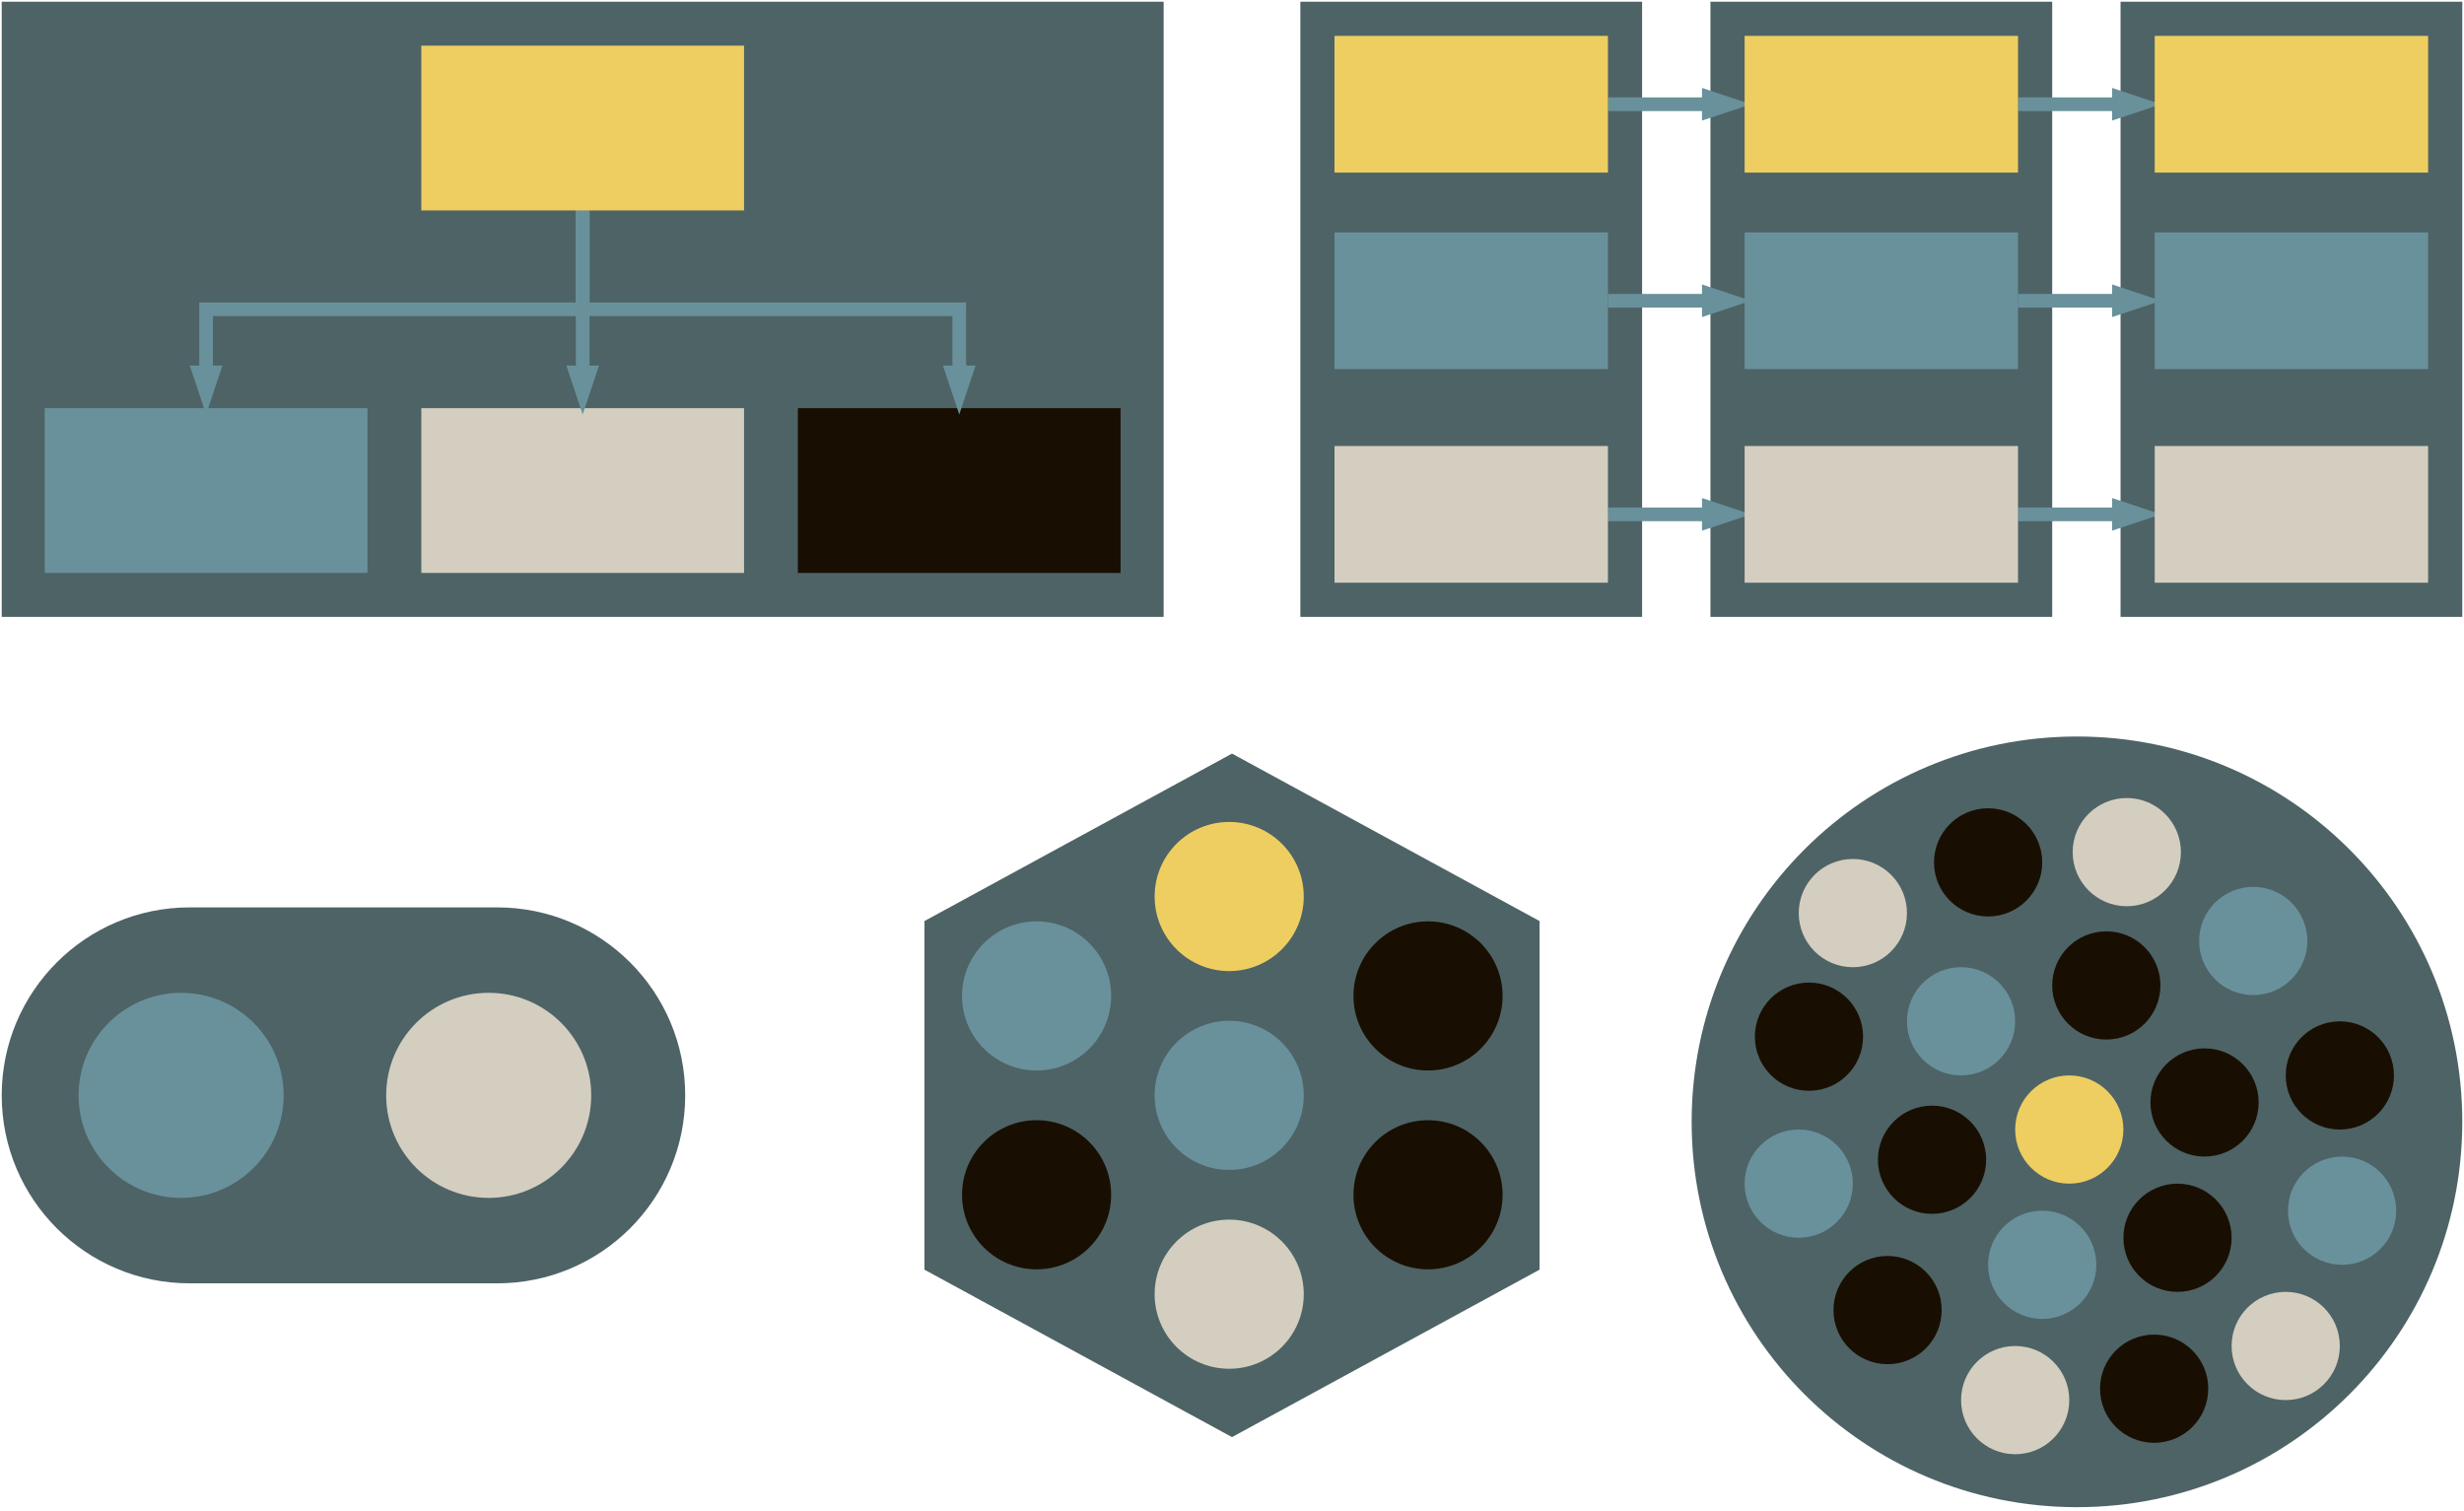
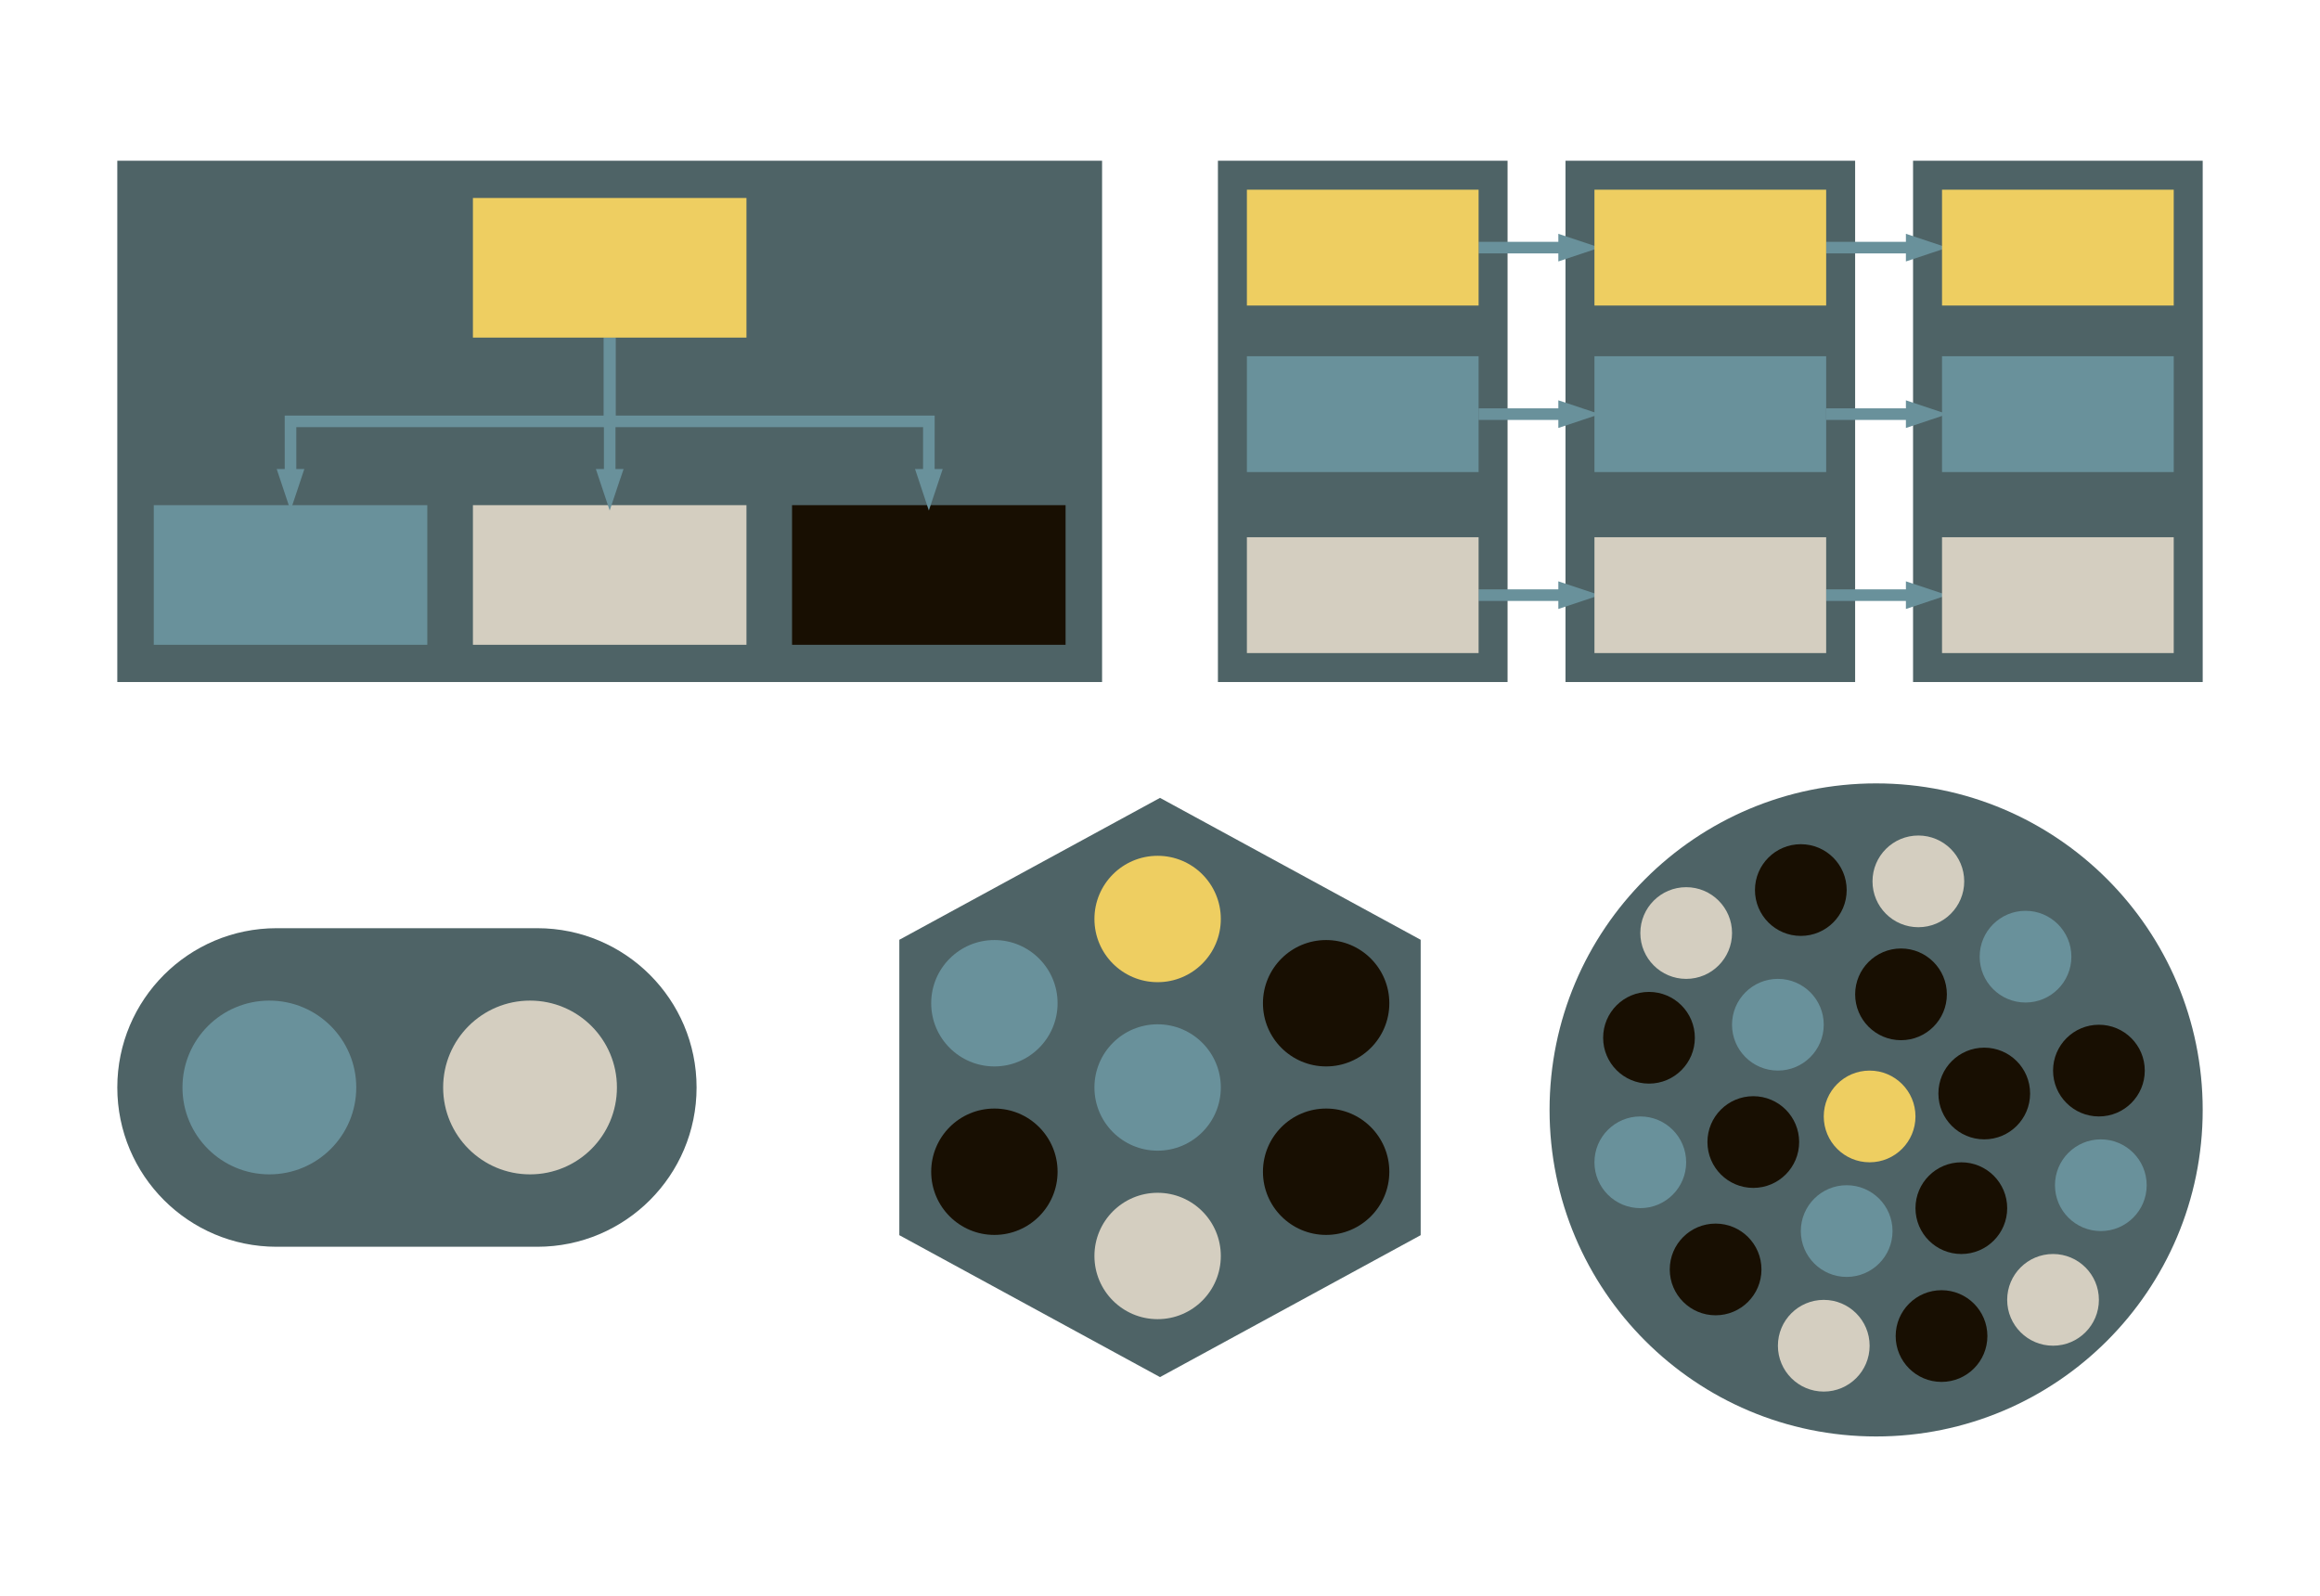
- <svg xmlns="http://www.w3.org/2000/svg" host="65bd71144e" version="1.1" width="721px" height="442px" viewBox="-0.5 -0.5 721 442" content="&lt;mxfile&gt;&lt;diagram id=&quot;NhqJ_ardOWNHqCwG6pmV&quot; name=&quot;Page-1&quot;&gt;7Vxbc+o2EP41eYxHd1uPDeGcPrQznUlnevLoAw64cTBjnIT011fGli3ZBsyJsEQGkyFo5Rvf7qfd1crc4MnL9nsWrpd/pvMouUFgvr3B9zcIQQCY+FdIPkoJRbQULLJ4XopAI3iI/4vkkZX0NZ5Hm0pWivI0TfJ4rQtn6WoVzXJNFmZZ+q7v9pQmc02wDhdRR/AwC5Ou9J94ni9LaQBAI/89ihfL6sqUVh0/w9nzIktfV9XlbhCGAXgCqOx+CeWpqv03y3CevisiPL3BkyxN8/LTy3YSJQW0Omrf9vTWt51Fq3zQAdAvD3kLk9dI3vPuzvIPCYY4ROAuGnfvyziPHtbhrOh5F6oXsmX+kogWFB/DzbpUxlO8jcQV7jZ5lj5HkzRJMyFdpaviJE9xkkiRwIdMGWZMyLv3Xn2dtyjLo60iqr7L9yh9ifLsQ+xS9VJMvMrQKsNDfoX0e6NGsZ/ca6koURGHlfks6is0GIoPFYz7ICXHId2ZSAHRDrdjsGaziiHCzPbj1wu2AVAJ0BDFqAdRSQwVTyjJ/Bk0GT4FTHAczNHRQzp8lHbQg73oBSbQCy4cPUosouejC0ePMYvoyXOojmQunGzVTLN8mS7SVZhMG+mdDmezzx9puq5A/DfK849qPAxf81SHONrG+Q/l82NxKjGsl637bXXmXeNDNlbiq/1QG8pRRbM5bNeSx23yMMurO0G73vlvRewhmj+TdPb89zJeleJvcVLf4GquHKJrXtgE4xzyu7pHBh/kkEFs0tdsVkFMKucjbm0RVbsxXsoK+A+aTRYlYR6/6THQZ2yAnOQKBzBoSEBxTybTCTA0emOdQTDoUijoYRAxMfywK4HGJxCjXQLJGHJ8Asm7OZcLmk4nU7aXWGcgEBuRP8GVPxb4w3r4A63xh1lwQDWE53BACHnjUSiAHbSuFDo/hXgPhbA1CvELj+HqyTkbMZx/JdD4BJLxmkYgYotA8m4uNoZrE2jMGI5f+WOBP7LkovKHWuOPNNhLjeE6DmjUGM43PYM+tv9mvkX/bXoCa+yxuw3emGO36bmLsXnbMbxRecsHDHvnrcwaxRK1CrOYdKFkPVAyE1Ai21CaHA8htYklhAPALJZArId/1XodR/hTngEchADL42SVn/dUtvqICX0jEAyYVdosw3XxcRltQxF9CtWvoywW14qyRvqXFKEhnkOYWxX1nVxM3JTHEb4Lj3MRoBW3dH/L99hkreTBVnnbUsmtrP4fXSZgpNg4wE/bGyxPQLM2aA9w9dXBkmCPYSoojQDGwKeE9bihPft8CukBXv28SFcLqgwhHfge8pVX4A7SA0aZi7BpmQYxDzPEg4AC6hNfnkCuTQg8GKgvd/RgfYlcnSWcUw8uID1gudJFjC2yFxKPEgKxzzEEmJCgFbU4O8gPmPP/Qopw1wfwAXPH9jIX0z5ABNaiW305owgIB8Q95057ji+GxORsEfaAtG/UxZC1Qo4b3ygAYdemu04ASPYij3Kk/OEWPQOPiwTAh6R8xx3748Qj2tbDzsBD8gS7dwNr7rHVpT5NaehR6TlWJmoqQ49q394y0fAaT7s69AsFpgPmpBaKcM9qUzy0UDTQ6JCnWJx4DwyYi41VQQcd6S9QFXm+uvFLoarViu6VqhpVmftUHZB8G6fqweTjZKoijDwugt7m70KoKkOlK1UdoKrvPlVdq5Wb96p7ULNPVT5gkYe9OcpT1SDGSA8yZdO0IEiq93YHTAw9pm09ati3z6fU4HQZ6lQ1UO63C83Y71kBYQ1tp0tRJ6MdcA8A3Gw68n6g9zpk9E7XqU4fe6CHdKsnIPB8h8zeej3KpNkzBrxAMWvSgl7vdcjqna5Vna6FxsRrN9sQwQW8nS5JnYw3AYcGe+S7OtjXvxfwNfRAqcjNeYOQr+uBQK1XdjuhB+vLQ43yAVCPqEG9pgfEgbt6QLb1YDT6CQ7yAWJ39WA9AzapB1+EnAf0wIWWVLa45B+sp8BGxyWKD+iBEKLzwSE1fK3c2KeH1ICgs2r4Urlx+0E23PMklj2orafFRh96E65WTQBaaTEJtF6Xxn/rebFRNfD2szYE9z0EZg/uL5UWF2FPj13L4YZiV60eWs+KjVo9aeVfQbfQZQ9q64mv0R8nYfTA9CcG1I3pT9FsfpR416f88DOe/g8=&lt;/diagram&gt;&lt;/mxfile&gt;" style="background-color: rgb(24, 15, 2);">
+ <svg xmlns="http://www.w3.org/2000/svg" host="65bd71144e" version="1.1" width="801px" height="551px" viewBox="-0.5 -0.5 801 551" content="&lt;mxfile&gt;&lt;diagram id=&quot;NhqJ_ardOWNHqCwG6pmV&quot; name=&quot;Page-1&quot;&gt;7Vzfc6M2EP5r8ngM+oGQHhvHd31oZzpznendI2cTm4YYDyYXp399hZFAAozxRUZyxjjjWCvA+Nv9VrtawR2aPe+/5NF2/We2jNM76C/3d+jhDkLgY5//KyVvlQTTsBKs8mRZifxG8DX5L5ZHCulLsox3QlaJiixLi2SrCxfZZhMvCk0W5Xn2qu/2mKVLTbCNVnFH8HURpV3pP8myWFdS6vuN/Pc4Wa3FNweB6PgRLZ5WefayEV93BxGg/qMPq+7nSJ5K7L9bR8vsVRGh+R2a5VlWVJ+e97M4LaHVUft8pLe+7DzeFKMOAEIvP6P0JZbXfLiy4k2CwQ/huPPG/es6KeKv22hR9rxy1XPZunhOeQvwj9FuWynjMdnH/Bvud0WePcWzLM1yLt1km/Ikj0maShHHB88JIoTLu9cufs7POC/ivSISv+VLnD3HRf7GdxG9AcJeUB0kDA+GAunXRo18P7nXWlGiIo6E+azqb2gw5B8EjMcgxachPZhICdEBt1Ow5gvBEG5mx/HrBdsAqJLLAlEEexCVxFDxBJLM70GToHPA9E+DOTl6UIcvCDrogV70qAn06JWjF2CL6IXwytEjxCJ68hzqQLLkg6xoZnmxzlbZJkrnjfReh7PZ548s2woQ/42L4k34w+ilyHSI431SfFM+fy9Pxd161XrYizMfGm+yseE/7ZvaUI4qm81hh5Y8bldEeSGuBB56l7+VsQdv/kizxdPf62RTiT8naX2Bm6VyiK55bhOEMcDu6x4ZfOAhg9hlL/lCQIzF4MMvbRWL3QirZCX8g2aTx2lUJD/1GOg9NoDPGgpHMGhMQPGAZ/OZb8h7I51BgHYpRHsYhE24H3Ij0PQEIkGXQDKGnJ5A8mouNQTN57M5OUqsCxCITMgfeuOPBf6QHv4Aa/whFgagGsJLDEAQetNRiIIOWjcKXZ5CrIdCyBqF2JXHcPXknI0YLrwRaHoCyXhNIxC2RSB5NVcbw7UJNGUMx278scAfWXJR+RNY44802GuN4ToD0KQxXGh6Bn3q8ZuEFsdv0xNYU/vuNnhT+m7TcxdT87ZjeJPylo1we5etzBrFErYKswh3oSQ9UBITUELbUJr0hyCwiSUAI8Asl0Bsx//Ueh1H9EOewR+EAMnjZJWf9VS2+ogJQiMQjJhV2q2jbflxHe8jHn1y1W/jPOHfFeeN9C8pgmNGDm5uIuo7u5i4q47D7BAeFzxAKy/p4RM7YpO1kkdb5aeWSj7J6v/JZQJGio0jxml7zvIMNGuD9nymvjpYYuQRFHBKQx8hPwww6RmGjuzzLqRHjOqXRVosqDKENA09GCov6g7SI7zMVdi0TIOIhwhklAZ+EOJQnkCuTaAeoOrLHT1YXyJXZwmX1IMLSI9YrnQVvkX2AuwFGAMUMgR8hDFtRS3OOvkRc/4fSBHujgFsxNyxvczF9BjAA2verb6cUQQAI+KeS6c9pxdDInyxCHtE2jfpYshaIaeNbxKAkGvTXWcAJHuhFzCo/KEWPanHeAIQAly9o479MexhbethJ/WgPMHh3cCae2R1qU9TGvqu9JwqEzWVoe9q39Ey0fgaT7s69AsFpgFzUgtFqGe1KRpbKBppdNBTLI6/UwPmYmNV0OBA+gtUhV6obuxaqGq1onujqkZV4j5VRyTfxqk6mHycTVWIoMd40Nv8XQlVZah0o6oDVA3dp6prtXLzo+oR1OxTlY1Y5GFvjvJcNXAf6QGibJoWOEn13q7DRMAj2tajhmP7vEsNTpehzlVDwMJ2oRmFPSsgrKHtdCnqbLQp83wfNZuOfEj1XoeM3uk61fm+B3hQt3rsUy90yOyt16NMmj0hvkcVs8Yt6PVeh6ze6VrV+VpoTLweZhsiuIC30yWps/HG/pCzh6Grzr5+XsDH0EMQ8NycNQiFuh4w0HpltxN6sL481Cgf/MDDalCv6QEy3109QNt6MBr90EE+AOSuHqxnwCb1EPKQc0APjGtJZYtL44P1FNioXwrQgB4wxjofHFLDx8qNw2BIDRA4q4YPlRu3b2RDPXdi2YPaelps9KY3PtSqCUArLcZU63XJ/1vPi42qgbXvtcGo7yYwe3B/qLS4DHt67Fq6mwC5avXAelZs1OpxK/+i3UKXPaitJ75GH05CgoHpT+QHjk5/AmD60aInkdcKvT2LaTt6GFwICnvWgUIjNwdO/rwcA8BI/0tbK4xR3018RoDjzeYx14c+5VHiaP4/&lt;/diagram&gt;&lt;/mxfile&gt;" style="background-color: rgb(24, 15, 2);">
  <defs />
  <g>
-     <ellipse cx="607.25" cy="327.75" rx="112.75" ry="112.75" fill="#4e6366" stroke="none" pointer-events="all" />
-     <rect x="0" y="265" width="200" height="110" rx="55" ry="55" fill="#4e6366" stroke="none" pointer-events="all" />
-     <rect x="380" y="0" width="100" height="180" fill="#4e6366" stroke="none" pointer-events="all" />
-     <rect x="500" y="0" width="100" height="180" fill="#4e6366" stroke="none" pointer-events="all" />
-     <rect x="620" y="0" width="100" height="180" fill="#4e6366" stroke="none" pointer-events="all" />
-     <path d="M 470 150 L 499.53 150" fill="none" stroke="#69919b" stroke-width="4" stroke-miterlimit="10" pointer-events="stroke" />
-     <path d="M 505.53 150 L 499.53 152 L 499.53 148 Z" fill="#69919b" stroke="#69919b" stroke-width="4" stroke-miterlimit="10" pointer-events="all" />
-     <rect x="390" y="130" width="80" height="40" fill="#d4cec0" stroke="none" pointer-events="all" />
-     <path d="M 470 30 L 499.53 30" fill="none" stroke="#69919b" stroke-width="4" stroke-miterlimit="10" pointer-events="stroke" />
-     <path d="M 505.53 30 L 499.53 32 L 499.53 28 Z" fill="#69919b" stroke="#69919b" stroke-width="4" stroke-miterlimit="10" pointer-events="all" />
-     <rect x="390" y="10" width="80" height="40" fill="#eece61" stroke="none" pointer-events="all" />
-     <path d="M 470 87.5 L 499.53 87.5" fill="none" stroke="#69919b" stroke-width="4" stroke-miterlimit="10" pointer-events="stroke" />
-     <path d="M 505.53 87.5 L 499.53 89.5 L 499.53 85.5 Z" fill="#69919b" stroke="#69919b" stroke-width="4" stroke-miterlimit="10" pointer-events="all" />
-     <rect x="390" y="67.5" width="80" height="40" fill="#69919b" stroke="none" pointer-events="all" />
-     <path d="M 590 150 L 619.53 150" fill="none" stroke="#69919b" stroke-width="4" stroke-miterlimit="10" pointer-events="stroke" />
-     <path d="M 625.53 150 L 619.53 152 L 619.53 148 Z" fill="#69919b" stroke="#69919b" stroke-width="4" stroke-miterlimit="10" pointer-events="all" />
-     <rect x="510" y="130" width="80" height="40" fill="#d4cec0" stroke="none" pointer-events="all" />
-     <path d="M 590 30 L 619.53 30" fill="none" stroke="#69919b" stroke-width="4" stroke-miterlimit="10" pointer-events="stroke" />
-     <path d="M 625.53 30 L 619.53 32 L 619.53 28 Z" fill="#69919b" stroke="#69919b" stroke-width="4" stroke-miterlimit="10" pointer-events="all" />
-     <rect x="510" y="10" width="80" height="40" fill="#eece61" stroke="none" pointer-events="all" />
-     <path d="M 590 87.5 L 619.53 87.5" fill="none" stroke="#69919b" stroke-width="4" stroke-miterlimit="10" pointer-events="stroke" />
-     <path d="M 625.53 87.5 L 619.53 89.5 L 619.53 85.5 Z" fill="#69919b" stroke="#69919b" stroke-width="4" stroke-miterlimit="10" pointer-events="all" />
-     <rect x="510" y="67.5" width="80" height="40" fill="#69919b" stroke="none" pointer-events="all" />
-     <rect x="630" y="130" width="80" height="40" fill="#d4cec0" stroke="none" pointer-events="all" />
-     <rect x="630" y="10" width="80" height="40" fill="#eece61" stroke="none" pointer-events="all" />
-     <rect x="630" y="67.5" width="80" height="40" fill="#69919b" stroke="none" pointer-events="all" />
-     <ellipse cx="52.5" cy="320" rx="30" ry="30" fill="#69919b" stroke="none" pointer-events="all" />
-     <ellipse cx="142.5" cy="320" rx="30" ry="30" fill="#d4cec0" stroke="none" pointer-events="all" />
-     <path d="M 309 230 L 411 230 L 460 320 L 411 410 L 309 410 L 260 320 Z" fill="#4e6366" stroke="none" transform="rotate(-90,360,320)" pointer-events="none" />
-     <ellipse cx="302.82" cy="290.91" rx="21.818" ry="21.818" fill="#69919b" stroke="none" pointer-events="none" />
-     <ellipse cx="302.82" cy="349.09" rx="21.818" ry="21.818" fill="#180f02" stroke="none" pointer-events="none" />
-     <ellipse cx="359.18" cy="320" rx="21.818" ry="21.818" fill="#69919b" stroke="none" pointer-events="none" />
-     <ellipse cx="359.18" cy="261.82" rx="21.818" ry="21.818" fill="#eece61" stroke="none" pointer-events="none" />
-     <ellipse cx="417.36" cy="290.91" rx="21.818" ry="21.818" fill="#180f02" stroke="none" pointer-events="none" />
-     <ellipse cx="417.36" cy="349.09" rx="21.818" ry="21.818" fill="#180f02" stroke="none" pointer-events="none" />
-     <ellipse cx="359.18" cy="378.18" rx="21.818" ry="21.818" fill="#d4cec0" stroke="none" pointer-events="none" />
-     <rect x="0" y="0" width="340" height="180" fill="#4e6366" stroke="none" pointer-events="none" />
-     <rect x="12.59" y="118.93" width="94.44" height="48.21" fill="#69919b" stroke="none" pointer-events="none" />
-     <path d="M 170 61.07 L 170 90 L 59.8 90 L 59.81 108.46" fill="none" stroke="#69919b" stroke-width="4" stroke-miterlimit="10" pointer-events="none" />
-     <path d="M 59.81 114.46 L 57.81 108.46 L 61.81 108.46 Z" fill="#69919b" stroke="#69919b" stroke-width="4" stroke-miterlimit="10" pointer-events="none" />
-     <rect x="122.78" y="118.93" width="94.44" height="48.21" fill="#d4cec0" stroke="none" pointer-events="none" />
-     <path d="M 170 61.07 L 170 108.46" fill="none" stroke="#69919b" stroke-width="4" stroke-miterlimit="10" pointer-events="none" />
-     <path d="M 170 114.46 L 168 108.46 L 172 108.46 Z" fill="#69919b" stroke="#69919b" stroke-width="4" stroke-miterlimit="10" pointer-events="none" />
-     <rect x="232.96" y="118.93" width="94.44" height="48.21" fill="#180f02" stroke="none" pointer-events="none" />
-     <path d="M 170 61.07 L 170 90 L 280.2 90 L 280.19 108.46" fill="none" stroke="#69919b" stroke-width="4" stroke-miterlimit="10" pointer-events="none" />
-     <path d="M 280.19 114.46 L 278.19 108.46 L 282.19 108.46 Z" fill="#69919b" stroke="#69919b" stroke-width="4" stroke-miterlimit="10" pointer-events="none" />
-     <rect x="122.78" y="12.86" width="94.44" height="48.21" fill="#eece61" stroke="none" pointer-events="none" />
-     <ellipse cx="605" cy="330" rx="15.833" ry="15.833" fill="#eece61" stroke="none" pointer-events="none" />
-     <ellipse cx="573.33" cy="298.33" rx="15.833" ry="15.833" fill="#69919b" stroke="none" pointer-events="none" />
-     <ellipse cx="564.84" cy="338.84" rx="15.833" ry="15.833" fill="#180f02" stroke="none" pointer-events="none" />
-     <ellipse cx="597.08" cy="369.58" rx="15.833" ry="15.833" fill="#69919b" stroke="none" pointer-events="none" />
-     <ellipse cx="636.67" cy="361.67" rx="15.833" ry="15.833" fill="#180f02" stroke="none" pointer-events="none" />
-     <ellipse cx="644.58" cy="322.08" rx="15.833" ry="15.833" fill="#180f02" stroke="none" pointer-events="none" />
-     <ellipse cx="615.84" cy="287.84" rx="15.833" ry="15.833" fill="#180f02" stroke="none" pointer-events="none" />
-     <ellipse cx="528.83" cy="302.83" rx="15.833" ry="15.833" fill="#180f02" stroke="none" pointer-events="none" />
-     <ellipse cx="581.25" cy="251.83" rx="15.833" ry="15.833" fill="#180f02" stroke="none" pointer-events="none" />
-     <ellipse cx="658.83" cy="274.83" rx="15.833" ry="15.833" fill="#69919b" stroke="none" pointer-events="none" />
-     <ellipse cx="684.83" cy="353.75" rx="15.833" ry="15.833" fill="#69919b" stroke="none" pointer-events="none" />
-     <ellipse cx="629.83" cy="405.83" rx="15.833" ry="15.833" fill="#180f02" stroke="none" pointer-events="none" />
-     <ellipse cx="551.83" cy="382.83" rx="15.833" ry="15.833" fill="#180f02" stroke="none" pointer-events="none" />
-     <ellipse cx="525.83" cy="345.83" rx="15.833" ry="15.833" fill="#69919b" stroke="none" pointer-events="none" />
-     <ellipse cx="589.17" cy="409.17" rx="15.833" ry="15.833" fill="#d4cec0" stroke="none" pointer-events="none" />
-     <ellipse cx="668.33" cy="393.33" rx="15.833" ry="15.833" fill="#d4cec0" stroke="none" pointer-events="none" />
-     <ellipse cx="684.17" cy="314.17" rx="15.833" ry="15.833" fill="#180f02" stroke="none" pointer-events="none" />
-     <ellipse cx="621.83" cy="248.83" rx="15.833" ry="15.833" fill="#d4cec0" stroke="none" pointer-events="none" />
-     <ellipse cx="541.67" cy="266.67" rx="15.833" ry="15.833" fill="#d4cec0" stroke="none" pointer-events="none" />
+     <ellipse cx="647.25" cy="382.75" rx="112.75" ry="112.75" fill="#4e6366" stroke="none" pointer-events="all" />
+     <rect x="40" y="320" width="200" height="110" rx="55" ry="55" fill="#4e6366" stroke="none" pointer-events="all" />
+     <rect x="420" y="55" width="100" height="180" fill="#4e6366" stroke="none" pointer-events="all" />
+     <rect x="540" y="55" width="100" height="180" fill="#4e6366" stroke="none" pointer-events="all" />
+     <rect x="660" y="55" width="100" height="180" fill="#4e6366" stroke="none" pointer-events="all" />
+     <path d="M 510 205 L 539.53 205" fill="none" stroke="#69919b" stroke-width="4" stroke-miterlimit="10" pointer-events="stroke" />
+     <path d="M 545.53 205 L 539.53 207 L 539.53 203 Z" fill="#69919b" stroke="#69919b" stroke-width="4" stroke-miterlimit="10" pointer-events="all" />
+     <rect x="430" y="185" width="80" height="40" fill="#d4cec0" stroke="none" pointer-events="all" />
+     <path d="M 510 85 L 539.53 85" fill="none" stroke="#69919b" stroke-width="4" stroke-miterlimit="10" pointer-events="stroke" />
+     <path d="M 545.53 85 L 539.53 87 L 539.53 83 Z" fill="#69919b" stroke="#69919b" stroke-width="4" stroke-miterlimit="10" pointer-events="all" />
+     <rect x="430" y="65" width="80" height="40" fill="#eece61" stroke="none" pointer-events="all" />
+     <path d="M 510 142.5 L 539.53 142.5" fill="none" stroke="#69919b" stroke-width="4" stroke-miterlimit="10" pointer-events="stroke" />
+     <path d="M 545.53 142.5 L 539.53 144.5 L 539.53 140.5 Z" fill="#69919b" stroke="#69919b" stroke-width="4" stroke-miterlimit="10" pointer-events="all" />
+     <rect x="430" y="122.5" width="80" height="40" fill="#69919b" stroke="none" pointer-events="all" />
+     <path d="M 630 205 L 659.53 205" fill="none" stroke="#69919b" stroke-width="4" stroke-miterlimit="10" pointer-events="stroke" />
+     <path d="M 665.53 205 L 659.53 207 L 659.53 203 Z" fill="#69919b" stroke="#69919b" stroke-width="4" stroke-miterlimit="10" pointer-events="all" />
+     <rect x="550" y="185" width="80" height="40" fill="#d4cec0" stroke="none" pointer-events="all" />
+     <path d="M 630 85 L 659.53 85" fill="none" stroke="#69919b" stroke-width="4" stroke-miterlimit="10" pointer-events="stroke" />
+     <path d="M 665.53 85 L 659.53 87 L 659.53 83 Z" fill="#69919b" stroke="#69919b" stroke-width="4" stroke-miterlimit="10" pointer-events="all" />
+     <rect x="550" y="65" width="80" height="40" fill="#eece61" stroke="none" pointer-events="all" />
+     <path d="M 630 142.5 L 659.53 142.5" fill="none" stroke="#69919b" stroke-width="4" stroke-miterlimit="10" pointer-events="stroke" />
+     <path d="M 665.53 142.5 L 659.53 144.5 L 659.53 140.5 Z" fill="#69919b" stroke="#69919b" stroke-width="4" stroke-miterlimit="10" pointer-events="all" />
+     <rect x="550" y="122.5" width="80" height="40" fill="#69919b" stroke="none" pointer-events="all" />
+     <rect x="670" y="185" width="80" height="40" fill="#d4cec0" stroke="none" pointer-events="all" />
+     <rect x="670" y="65" width="80" height="40" fill="#eece61" stroke="none" pointer-events="all" />
+     <rect x="670" y="122.5" width="80" height="40" fill="#69919b" stroke="none" pointer-events="all" />
+     <ellipse cx="92.5" cy="375" rx="30" ry="30" fill="#69919b" stroke="none" pointer-events="all" />
+     <ellipse cx="182.5" cy="375" rx="30" ry="30" fill="#d4cec0" stroke="none" pointer-events="all" />
+     <path d="M 349 285 L 451 285 L 500 375 L 451 465 L 349 465 L 300 375 Z" fill="#4e6366" stroke="none" transform="rotate(-90,400,375)" pointer-events="none" />
+     <ellipse cx="342.82" cy="345.91" rx="21.818" ry="21.818" fill="#69919b" stroke="none" pointer-events="none" />
+     <ellipse cx="342.82" cy="404.09" rx="21.818" ry="21.818" fill="#180f02" stroke="none" pointer-events="none" />
+     <ellipse cx="399.18" cy="375" rx="21.818" ry="21.818" fill="#69919b" stroke="none" pointer-events="none" />
+     <ellipse cx="399.18" cy="316.82" rx="21.818" ry="21.818" fill="#eece61" stroke="none" pointer-events="none" />
+     <ellipse cx="457.36" cy="345.91" rx="21.818" ry="21.818" fill="#180f02" stroke="none" pointer-events="none" />
+     <ellipse cx="457.36" cy="404.09" rx="21.818" ry="21.818" fill="#180f02" stroke="none" pointer-events="none" />
+     <ellipse cx="399.18" cy="433.18" rx="21.818" ry="21.818" fill="#d4cec0" stroke="none" pointer-events="none" />
+     <rect x="40" y="55" width="340" height="180" fill="#4e6366" stroke="none" pointer-events="none" />
+     <rect x="52.59" y="173.93" width="94.44" height="48.21" fill="#69919b" stroke="none" pointer-events="none" />
+     <path d="M 210 116.07 L 210 145 L 99.8 145 L 99.81 163.46" fill="none" stroke="#69919b" stroke-width="4" stroke-miterlimit="10" pointer-events="none" />
+     <path d="M 99.81 169.46 L 97.81 163.46 L 101.81 163.46 Z" fill="#69919b" stroke="#69919b" stroke-width="4" stroke-miterlimit="10" pointer-events="none" />
+     <rect x="162.78" y="173.93" width="94.44" height="48.21" fill="#d4cec0" stroke="none" pointer-events="none" />
+     <path d="M 210 116.07 L 210 163.46" fill="none" stroke="#69919b" stroke-width="4" stroke-miterlimit="10" pointer-events="none" />
+     <path d="M 210 169.46 L 208 163.46 L 212 163.46 Z" fill="#69919b" stroke="#69919b" stroke-width="4" stroke-miterlimit="10" pointer-events="none" />
+     <rect x="272.96" y="173.93" width="94.44" height="48.21" fill="#180f02" stroke="none" pointer-events="none" />
+     <path d="M 210 116.07 L 210 145 L 320.2 145 L 320.19 163.46" fill="none" stroke="#69919b" stroke-width="4" stroke-miterlimit="10" pointer-events="none" />
+     <path d="M 320.19 169.46 L 318.19 163.46 L 322.19 163.46 Z" fill="#69919b" stroke="#69919b" stroke-width="4" stroke-miterlimit="10" pointer-events="none" />
+     <rect x="162.78" y="67.86" width="94.44" height="48.21" fill="#eece61" stroke="none" pointer-events="none" />
+     <ellipse cx="645" cy="385" rx="15.833" ry="15.833" fill="#eece61" stroke="none" pointer-events="none" />
+     <ellipse cx="613.33" cy="353.33" rx="15.833" ry="15.833" fill="#69919b" stroke="none" pointer-events="none" />
+     <ellipse cx="604.84" cy="393.84" rx="15.833" ry="15.833" fill="#180f02" stroke="none" pointer-events="none" />
+     <ellipse cx="637.08" cy="424.58" rx="15.833" ry="15.833" fill="#69919b" stroke="none" pointer-events="none" />
+     <ellipse cx="676.67" cy="416.67" rx="15.833" ry="15.833" fill="#180f02" stroke="none" pointer-events="none" />
+     <ellipse cx="684.58" cy="377.08" rx="15.833" ry="15.833" fill="#180f02" stroke="none" pointer-events="none" />
+     <ellipse cx="655.84" cy="342.84" rx="15.833" ry="15.833" fill="#180f02" stroke="none" pointer-events="none" />
+     <ellipse cx="568.83" cy="357.83" rx="15.833" ry="15.833" fill="#180f02" stroke="none" pointer-events="none" />
+     <ellipse cx="621.25" cy="306.83" rx="15.833" ry="15.833" fill="#180f02" stroke="none" pointer-events="none" />
+     <ellipse cx="698.83" cy="329.83" rx="15.833" ry="15.833" fill="#69919b" stroke="none" pointer-events="none" />
+     <ellipse cx="724.83" cy="408.75" rx="15.833" ry="15.833" fill="#69919b" stroke="none" pointer-events="none" />
+     <ellipse cx="669.83" cy="460.83" rx="15.833" ry="15.833" fill="#180f02" stroke="none" pointer-events="none" />
+     <ellipse cx="591.83" cy="437.83" rx="15.833" ry="15.833" fill="#180f02" stroke="none" pointer-events="none" />
+     <ellipse cx="565.83" cy="400.83" rx="15.833" ry="15.833" fill="#69919b" stroke="none" pointer-events="none" />
+     <ellipse cx="629.17" cy="464.17" rx="15.833" ry="15.833" fill="#d4cec0" stroke="none" pointer-events="none" />
+     <ellipse cx="708.33" cy="448.33" rx="15.833" ry="15.833" fill="#d4cec0" stroke="none" pointer-events="none" />
+     <ellipse cx="724.17" cy="369.17" rx="15.833" ry="15.833" fill="#180f02" stroke="none" pointer-events="none" />
+     <ellipse cx="661.83" cy="303.83" rx="15.833" ry="15.833" fill="#d4cec0" stroke="none" pointer-events="none" />
+     <ellipse cx="581.67" cy="321.67" rx="15.833" ry="15.833" fill="#d4cec0" stroke="none" pointer-events="none" />
  </g>
</svg>
